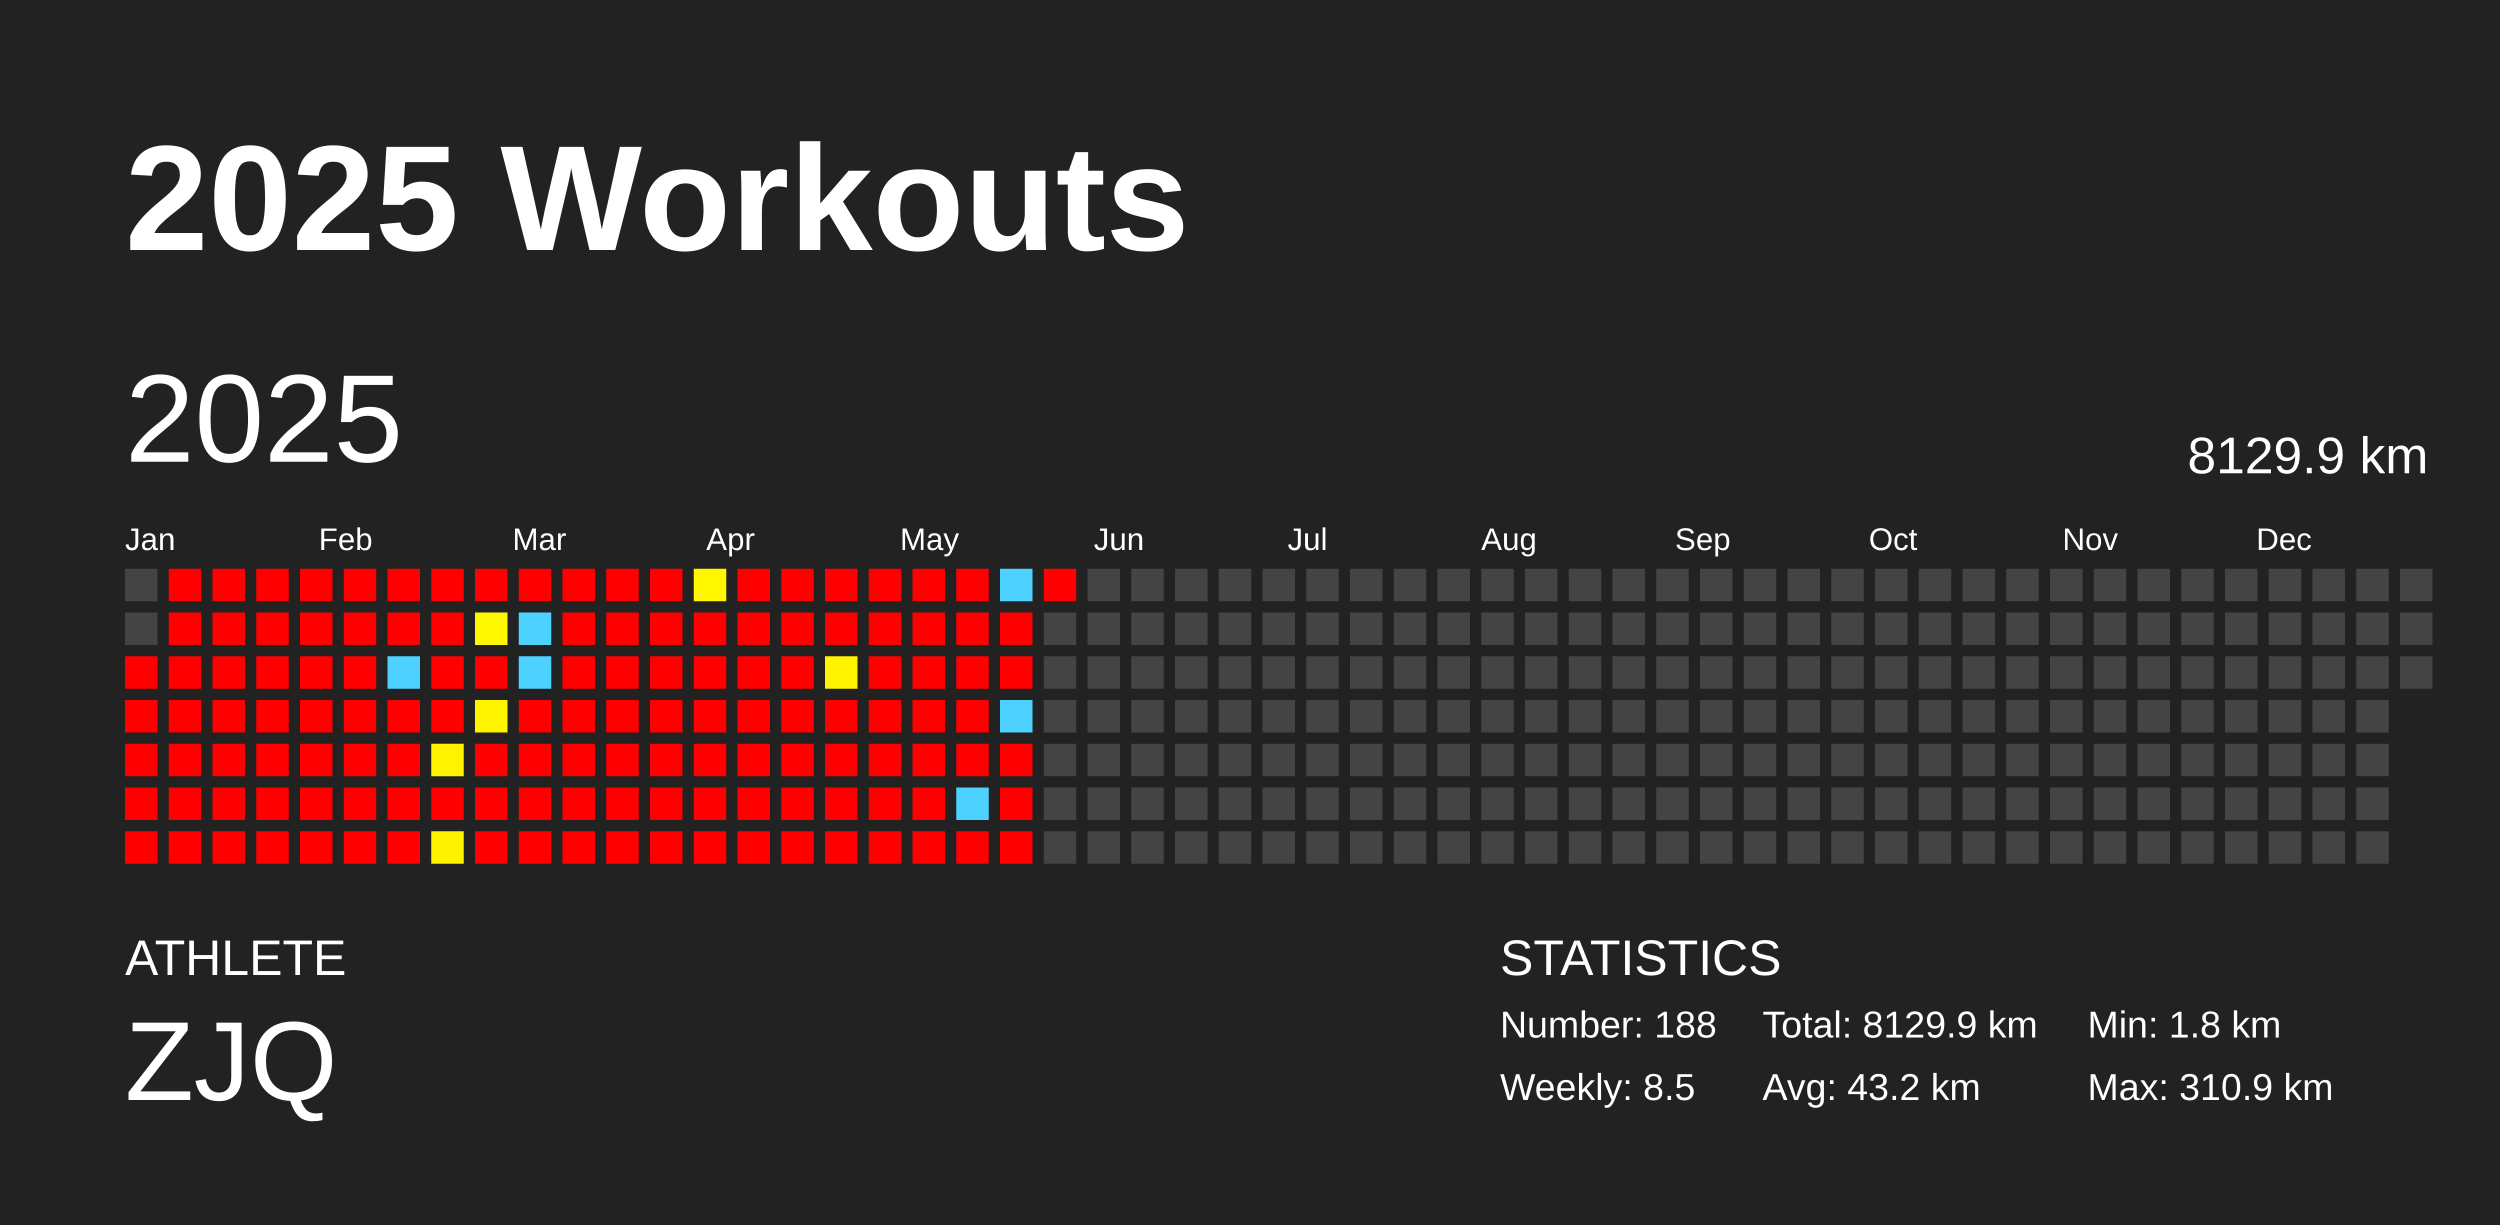
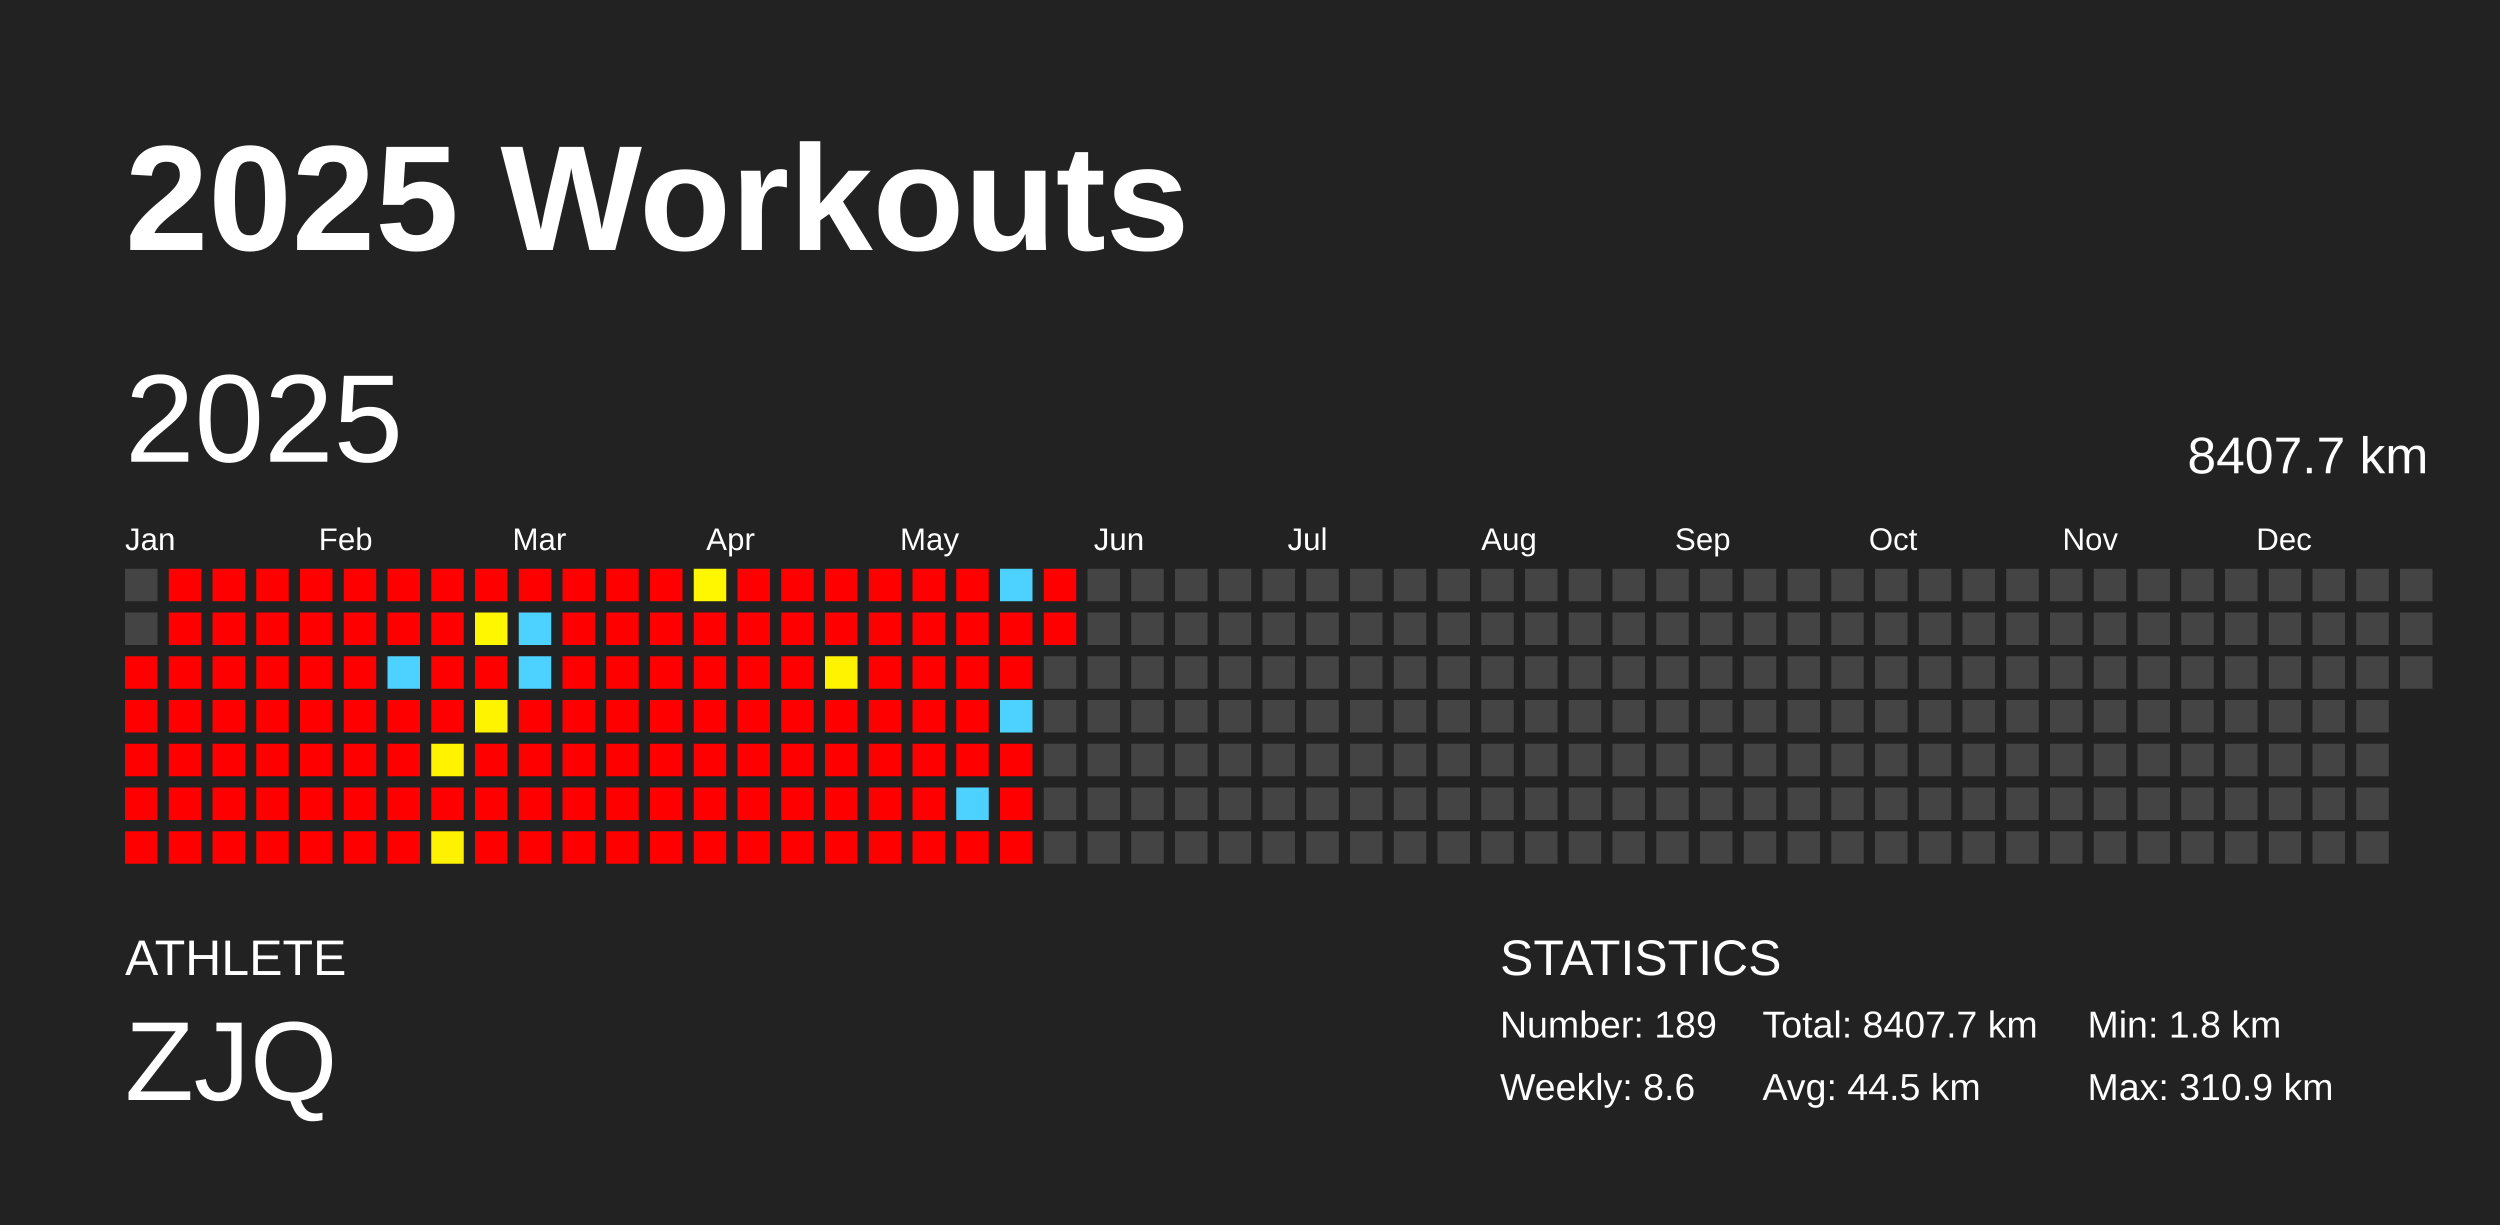
<svg xmlns="http://www.w3.org/2000/svg" baseProfile="full" height="98mm" version="1.1" viewBox="0,0,200,98" width="200mm">
  <defs />
  <rect fill="#222222" height="98" width="200" x="0" y="0" />
  <text fill="#FFFFFF" style="font-size:12px; font-family:Arial; font-weight:bold;" x="10" y="20">2025 Workouts</text>
  <text fill="#FFFFFF" style="font-size:4px; font-family:Arial" x="10" y="78">ATHLETE</text>
  <text fill="#FFFFFF" style="font-size:9px; font-family:Arial" x="10" y="88">ZJQ</text>
  <text fill="#FFFFFF" style="font-size:4px; font-family:Arial" x="120" y="78">STATISTICS</text>
-   <text fill="#FFFFFF" style="font-size:3px; font-family:Arial" x="120" y="83">Number: 188</text>
-   <text fill="#FFFFFF" style="font-size:3px; font-family:Arial" x="120" y="88">Weekly: 8.5</text>
-   <text fill="#FFFFFF" style="font-size:3px; font-family:Arial" x="141" y="83">Total: 8129.9 km</text>
-   <text fill="#FFFFFF" style="font-size:3px; font-family:Arial" x="141" y="88">Avg: 43.2 km</text>
+   <text fill="#FFFFFF" style="font-size:3px; font-family:Arial" x="120" y="83">Number: 189</text>
+   <text fill="#FFFFFF" style="font-size:3px; font-family:Arial" x="120" y="88">Weekly: 8.6</text>
+   <text fill="#FFFFFF" style="font-size:3px; font-family:Arial" x="141" y="83">Total: 8407.7 km</text>
+   <text fill="#FFFFFF" style="font-size:3px; font-family:Arial" x="141" y="88">Avg: 44.5 km</text>
  <text fill="#FFFFFF" style="font-size:3px; font-family:Arial" x="167" y="83">Min: 1.8 km</text>
  <text fill="#FFFFFF" style="font-size:3px; font-family:Arial" x="167" y="88">Max: 310.9 km</text>
  <text dominant-baseline="hanging" fill="#FFFFFF" style="font-size:10.0px; font-family:Arial;" x="10" y="30">2025</text>
-   <text dominant-baseline="hanging" fill="#FFFFFF" style="font-size:4.125px; font-family:Arial;" x="175" y="35">8129.9 km</text>
+   <text dominant-baseline="hanging" fill="#FFFFFF" style="font-size:4.125px; font-family:Arial;" x="175" y="35">8407.7 km</text>
  <text fill="#FFFFFF" style="font-size:2.5px; font-family:Arial" x="10.0" y="44">Jan</text>
  <text fill="#FFFFFF" style="font-size:2.5px; font-family:Arial" x="25.5" y="44">Feb</text>
  <text fill="#FFFFFF" style="font-size:2.5px; font-family:Arial" x="41.0" y="44">Mar</text>
  <text fill="#FFFFFF" style="font-size:2.5px; font-family:Arial" x="56.5" y="44">Apr</text>
  <text fill="#FFFFFF" style="font-size:2.5px; font-family:Arial" x="72.0" y="44">May</text>
  <text fill="#FFFFFF" style="font-size:2.5px; font-family:Arial" x="87.5" y="44">Jun</text>
  <text fill="#FFFFFF" style="font-size:2.5px; font-family:Arial" x="103.0" y="44">Jul</text>
  <text fill="#FFFFFF" style="font-size:2.5px; font-family:Arial" x="118.5" y="44">Aug</text>
  <text fill="#FFFFFF" style="font-size:2.5px; font-family:Arial" x="134.0" y="44">Sep</text>
  <text fill="#FFFFFF" style="font-size:2.5px; font-family:Arial" x="149.5" y="44">Oct</text>
  <text fill="#FFFFFF" style="font-size:2.5px; font-family:Arial" x="165.0" y="44">Nov</text>
  <text fill="#FFFFFF" style="font-size:2.5px; font-family:Arial" x="180.5" y="44">Dec</text>
  <rect fill="#444444" height="2.6" width="2.6" x="10.0" y="45.5" />
  <rect fill="#444444" height="2.6" width="2.6" x="10.0" y="49.0" />
  <rect fill="red" height="2.6" width="2.6" x="10.0" y="52.5" />
  <rect fill="red" height="2.6" width="2.6" x="10.0" y="56.0" />
  <rect fill="red" height="2.6" width="2.6" x="10.0" y="59.5" />
  <rect fill="red" height="2.6" width="2.6" x="10.0" y="63.0" />
  <rect fill="red" height="2.6" width="2.6" x="10.0" y="66.5" />
  <rect fill="red" height="2.6" width="2.6" x="13.5" y="45.5" />
  <rect fill="red" height="2.6" width="2.6" x="13.5" y="49.0" />
  <rect fill="red" height="2.6" width="2.6" x="13.5" y="52.5" />
  <rect fill="red" height="2.6" width="2.6" x="13.5" y="56.0" />
  <rect fill="red" height="2.6" width="2.6" x="13.5" y="59.5" />
  <rect fill="red" height="2.6" width="2.6" x="13.5" y="63.0" />
  <rect fill="red" height="2.6" width="2.6" x="13.5" y="66.5" />
  <rect fill="red" height="2.6" width="2.6" x="17.0" y="45.5" />
  <rect fill="red" height="2.6" width="2.6" x="17.0" y="49.0" />
  <rect fill="red" height="2.6" width="2.6" x="17.0" y="52.5" />
  <rect fill="red" height="2.6" width="2.6" x="17.0" y="56.0" />
  <rect fill="red" height="2.6" width="2.6" x="17.0" y="59.5" />
  <rect fill="red" height="2.6" width="2.6" x="17.0" y="63.0" />
  <rect fill="red" height="2.6" width="2.6" x="17.0" y="66.5" />
  <rect fill="red" height="2.6" width="2.6" x="20.5" y="45.5" />
  <rect fill="red" height="2.6" width="2.6" x="20.5" y="49.0" />
  <rect fill="red" height="2.6" width="2.6" x="20.5" y="52.5" />
  <rect fill="red" height="2.6" width="2.6" x="20.5" y="56.0" />
  <rect fill="red" height="2.6" width="2.6" x="20.5" y="59.5" />
  <rect fill="red" height="2.6" width="2.6" x="20.5" y="63.0" />
  <rect fill="red" height="2.6" width="2.6" x="20.5" y="66.5" />
  <rect fill="red" height="2.6" width="2.6" x="24.0" y="45.5" />
  <rect fill="red" height="2.6" width="2.6" x="24.0" y="49.0" />
  <rect fill="red" height="2.6" width="2.6" x="24.0" y="52.5" />
  <rect fill="red" height="2.6" width="2.6" x="24.0" y="56.0" />
  <rect fill="red" height="2.6" width="2.6" x="24.0" y="59.5" />
  <rect fill="red" height="2.6" width="2.6" x="24.0" y="63.0" />
  <rect fill="red" height="2.6" width="2.6" x="24.0" y="66.5" />
  <rect fill="red" height="2.6" width="2.6" x="27.5" y="45.5" />
  <rect fill="red" height="2.6" width="2.6" x="27.5" y="49.0" />
  <rect fill="red" height="2.6" width="2.6" x="27.5" y="52.5" />
  <rect fill="red" height="2.6" width="2.6" x="27.5" y="56.0" />
  <rect fill="red" height="2.6" width="2.6" x="27.5" y="59.5" />
  <rect fill="red" height="2.6" width="2.6" x="27.5" y="63.0" />
  <rect fill="red" height="2.6" width="2.6" x="27.5" y="66.5" />
  <rect fill="red" height="2.6" width="2.6" x="31.0" y="45.5" />
  <rect fill="red" height="2.6" width="2.6" x="31.0" y="49.0" />
  <rect fill="#4dd2ff" height="2.6" width="2.6" x="31.0" y="52.5" />
  <rect fill="red" height="2.6" width="2.6" x="31.0" y="56.0" />
  <rect fill="red" height="2.6" width="2.6" x="31.0" y="59.5" />
  <rect fill="red" height="2.6" width="2.6" x="31.0" y="63.0" />
  <rect fill="red" height="2.6" width="2.6" x="31.0" y="66.5" />
  <rect fill="red" height="2.6" width="2.6" x="34.5" y="45.5" />
  <rect fill="red" height="2.6" width="2.6" x="34.5" y="49.0" />
  <rect fill="red" height="2.6" width="2.6" x="34.5" y="52.5" />
  <rect fill="red" height="2.6" width="2.6" x="34.5" y="56.0" />
  <rect fill="#fff300" height="2.6" width="2.6" x="34.5" y="59.5" />
  <rect fill="red" height="2.6" width="2.6" x="34.5" y="63.0" />
  <rect fill="#fff200" height="2.6" width="2.6" x="34.5" y="66.5" />
  <rect fill="red" height="2.6" width="2.6" x="38.0" y="45.5" />
  <rect fill="#fff700" height="2.6" width="2.6" x="38.0" y="49.0" />
  <rect fill="red" height="2.6" width="2.6" x="38.0" y="52.5" />
  <rect fill="#fff400" height="2.6" width="2.6" x="38.0" y="56.0" />
  <rect fill="red" height="2.6" width="2.6" x="38.0" y="59.5" />
  <rect fill="red" height="2.6" width="2.6" x="38.0" y="63.0" />
  <rect fill="red" height="2.6" width="2.6" x="38.0" y="66.5" />
  <rect fill="red" height="2.6" width="2.6" x="41.5" y="45.5" />
  <rect fill="#4dd2ff" height="2.6" width="2.6" x="41.5" y="49.0" />
  <rect fill="#4dd2ff" height="2.6" width="2.6" x="41.5" y="52.5" />
  <rect fill="red" height="2.6" width="2.6" x="41.5" y="56.0" />
  <rect fill="red" height="2.6" width="2.6" x="41.5" y="59.5" />
  <rect fill="red" height="2.6" width="2.6" x="41.5" y="63.0" />
  <rect fill="red" height="2.6" width="2.6" x="41.5" y="66.5" />
  <rect fill="red" height="2.6" width="2.6" x="45.0" y="45.5" />
  <rect fill="red" height="2.6" width="2.6" x="45.0" y="49.0" />
  <rect fill="red" height="2.6" width="2.6" x="45.0" y="52.5" />
  <rect fill="red" height="2.6" width="2.6" x="45.0" y="56.0" />
  <rect fill="red" height="2.6" width="2.6" x="45.0" y="59.5" />
  <rect fill="red" height="2.6" width="2.6" x="45.0" y="63.0" />
  <rect fill="red" height="2.6" width="2.6" x="45.0" y="66.5" />
  <rect fill="red" height="2.6" width="2.6" x="48.5" y="45.5" />
  <rect fill="red" height="2.6" width="2.6" x="48.5" y="49.0" />
  <rect fill="red" height="2.6" width="2.6" x="48.5" y="52.5" />
  <rect fill="red" height="2.6" width="2.6" x="48.5" y="56.0" />
  <rect fill="red" height="2.6" width="2.6" x="48.5" y="59.5" />
  <rect fill="red" height="2.6" width="2.6" x="48.5" y="63.0" />
  <rect fill="red" height="2.6" width="2.6" x="48.5" y="66.5" />
  <rect fill="red" height="2.6" width="2.6" x="52.0" y="45.5" />
  <rect fill="red" height="2.6" width="2.6" x="52.0" y="49.0" />
  <rect fill="red" height="2.6" width="2.6" x="52.0" y="52.5" />
  <rect fill="red" height="2.6" width="2.6" x="52.0" y="56.0" />
  <rect fill="red" height="2.6" width="2.6" x="52.0" y="59.5" />
  <rect fill="red" height="2.6" width="2.6" x="52.0" y="63.0" />
  <rect fill="red" height="2.6" width="2.6" x="52.0" y="66.5" />
  <rect fill="#fff700" height="2.6" width="2.6" x="55.5" y="45.5" />
  <rect fill="red" height="2.6" width="2.6" x="55.5" y="49.0" />
  <rect fill="red" height="2.6" width="2.6" x="55.5" y="52.5" />
  <rect fill="red" height="2.6" width="2.6" x="55.5" y="56.0" />
  <rect fill="red" height="2.6" width="2.6" x="55.5" y="59.5" />
  <rect fill="red" height="2.6" width="2.6" x="55.5" y="63.0" />
  <rect fill="red" height="2.6" width="2.6" x="55.5" y="66.5" />
  <rect fill="red" height="2.6" width="2.6" x="59.0" y="45.5" />
  <rect fill="red" height="2.6" width="2.6" x="59.0" y="49.0" />
  <rect fill="red" height="2.6" width="2.6" x="59.0" y="52.5" />
  <rect fill="red" height="2.6" width="2.6" x="59.0" y="56.0" />
  <rect fill="red" height="2.6" width="2.6" x="59.0" y="59.5" />
  <rect fill="red" height="2.6" width="2.6" x="59.0" y="63.0" />
  <rect fill="red" height="2.6" width="2.6" x="59.0" y="66.5" />
  <rect fill="red" height="2.6" width="2.6" x="62.5" y="45.5" />
  <rect fill="red" height="2.6" width="2.6" x="62.5" y="49.0" />
  <rect fill="red" height="2.6" width="2.6" x="62.5" y="52.5" />
  <rect fill="red" height="2.6" width="2.6" x="62.5" y="56.0" />
  <rect fill="red" height="2.6" width="2.6" x="62.5" y="59.5" />
  <rect fill="red" height="2.6" width="2.6" x="62.5" y="63.0" />
  <rect fill="red" height="2.6" width="2.6" x="62.5" y="66.5" />
  <rect fill="red" height="2.6" width="2.6" x="66.0" y="45.5" />
  <rect fill="red" height="2.6" width="2.6" x="66.0" y="49.0" />
  <rect fill="#fff300" height="2.6" width="2.6" x="66.0" y="52.5" />
  <rect fill="red" height="2.6" width="2.6" x="66.0" y="56.0" />
  <rect fill="red" height="2.6" width="2.6" x="66.0" y="59.5" />
  <rect fill="red" height="2.6" width="2.6" x="66.0" y="63.0" />
  <rect fill="red" height="2.6" width="2.6" x="66.0" y="66.5" />
  <rect fill="red" height="2.6" width="2.6" x="69.5" y="45.5" />
  <rect fill="red" height="2.6" width="2.6" x="69.5" y="49.0" />
  <rect fill="red" height="2.6" width="2.6" x="69.5" y="52.5" />
  <rect fill="red" height="2.6" width="2.6" x="69.5" y="56.0" />
  <rect fill="red" height="2.6" width="2.6" x="69.5" y="59.5" />
  <rect fill="red" height="2.6" width="2.6" x="69.5" y="63.0" />
  <rect fill="red" height="2.6" width="2.6" x="69.5" y="66.5" />
  <rect fill="red" height="2.6" width="2.6" x="73.0" y="45.5" />
  <rect fill="red" height="2.6" width="2.6" x="73.0" y="49.0" />
  <rect fill="red" height="2.6" width="2.6" x="73.0" y="52.5" />
  <rect fill="red" height="2.6" width="2.6" x="73.0" y="56.0" />
  <rect fill="red" height="2.6" width="2.6" x="73.0" y="59.5" />
  <rect fill="red" height="2.6" width="2.6" x="73.0" y="63.0" />
  <rect fill="red" height="2.6" width="2.6" x="73.0" y="66.5" />
  <rect fill="red" height="2.6" width="2.6" x="76.5" y="45.5" />
  <rect fill="red" height="2.6" width="2.6" x="76.5" y="49.0" />
  <rect fill="red" height="2.6" width="2.6" x="76.5" y="52.5" />
  <rect fill="red" height="2.6" width="2.6" x="76.5" y="56.0" />
  <rect fill="red" height="2.6" width="2.6" x="76.5" y="59.5" />
  <rect fill="#4dd2ff" height="2.6" width="2.6" x="76.5" y="63.0" />
  <rect fill="red" height="2.6" width="2.6" x="76.5" y="66.5" />
  <rect fill="#4dd2ff" height="2.6" width="2.6" x="80.0" y="45.5" />
  <rect fill="red" height="2.6" width="2.6" x="80.0" y="49.0" />
  <rect fill="red" height="2.6" width="2.6" x="80.0" y="52.5" />
  <rect fill="#4dd2ff" height="2.6" width="2.6" x="80.0" y="56.0" />
  <rect fill="red" height="2.6" width="2.6" x="80.0" y="59.5" />
  <rect fill="red" height="2.6" width="2.6" x="80.0" y="63.0" />
  <rect fill="red" height="2.6" width="2.6" x="80.0" y="66.5" />
  <rect fill="red" height="2.6" width="2.6" x="83.5" y="45.5" />
-   <rect fill="#444444" height="2.6" width="2.6" x="83.5" y="49.0" />
+   <rect fill="red" height="2.6" width="2.6" x="83.5" y="49.0" />
  <rect fill="#444444" height="2.6" width="2.6" x="83.5" y="52.5" />
  <rect fill="#444444" height="2.6" width="2.6" x="83.5" y="56.0" />
  <rect fill="#444444" height="2.6" width="2.6" x="83.5" y="59.5" />
  <rect fill="#444444" height="2.6" width="2.6" x="83.5" y="63.0" />
  <rect fill="#444444" height="2.6" width="2.6" x="83.5" y="66.5" />
  <rect fill="#444444" height="2.6" width="2.6" x="87.0" y="45.5" />
  <rect fill="#444444" height="2.6" width="2.6" x="87.0" y="49.0" />
  <rect fill="#444444" height="2.6" width="2.6" x="87.0" y="52.5" />
  <rect fill="#444444" height="2.6" width="2.6" x="87.0" y="56.0" />
  <rect fill="#444444" height="2.6" width="2.6" x="87.0" y="59.5" />
  <rect fill="#444444" height="2.6" width="2.6" x="87.0" y="63.0" />
  <rect fill="#444444" height="2.6" width="2.6" x="87.0" y="66.5" />
  <rect fill="#444444" height="2.6" width="2.6" x="90.5" y="45.5" />
  <rect fill="#444444" height="2.6" width="2.6" x="90.5" y="49.0" />
  <rect fill="#444444" height="2.6" width="2.6" x="90.5" y="52.5" />
  <rect fill="#444444" height="2.6" width="2.6" x="90.5" y="56.0" />
  <rect fill="#444444" height="2.6" width="2.6" x="90.5" y="59.5" />
  <rect fill="#444444" height="2.6" width="2.6" x="90.5" y="63.0" />
  <rect fill="#444444" height="2.6" width="2.6" x="90.5" y="66.5" />
  <rect fill="#444444" height="2.6" width="2.6" x="94.0" y="45.5" />
  <rect fill="#444444" height="2.6" width="2.6" x="94.0" y="49.0" />
  <rect fill="#444444" height="2.6" width="2.6" x="94.0" y="52.5" />
  <rect fill="#444444" height="2.6" width="2.6" x="94.0" y="56.0" />
  <rect fill="#444444" height="2.6" width="2.6" x="94.0" y="59.5" />
  <rect fill="#444444" height="2.6" width="2.6" x="94.0" y="63.0" />
  <rect fill="#444444" height="2.6" width="2.6" x="94.0" y="66.5" />
  <rect fill="#444444" height="2.6" width="2.6" x="97.5" y="45.5" />
  <rect fill="#444444" height="2.6" width="2.6" x="97.5" y="49.0" />
  <rect fill="#444444" height="2.6" width="2.6" x="97.5" y="52.5" />
  <rect fill="#444444" height="2.6" width="2.6" x="97.5" y="56.0" />
  <rect fill="#444444" height="2.6" width="2.6" x="97.5" y="59.5" />
  <rect fill="#444444" height="2.6" width="2.6" x="97.5" y="63.0" />
  <rect fill="#444444" height="2.6" width="2.6" x="97.5" y="66.5" />
  <rect fill="#444444" height="2.6" width="2.6" x="101.0" y="45.5" />
  <rect fill="#444444" height="2.6" width="2.6" x="101.0" y="49.0" />
  <rect fill="#444444" height="2.6" width="2.6" x="101.0" y="52.5" />
  <rect fill="#444444" height="2.6" width="2.6" x="101.0" y="56.0" />
  <rect fill="#444444" height="2.6" width="2.6" x="101.0" y="59.5" />
  <rect fill="#444444" height="2.6" width="2.6" x="101.0" y="63.0" />
  <rect fill="#444444" height="2.6" width="2.6" x="101.0" y="66.5" />
  <rect fill="#444444" height="2.6" width="2.6" x="104.5" y="45.5" />
  <rect fill="#444444" height="2.6" width="2.6" x="104.5" y="49.0" />
  <rect fill="#444444" height="2.6" width="2.6" x="104.5" y="52.5" />
  <rect fill="#444444" height="2.6" width="2.6" x="104.5" y="56.0" />
  <rect fill="#444444" height="2.6" width="2.6" x="104.5" y="59.5" />
  <rect fill="#444444" height="2.6" width="2.6" x="104.5" y="63.0" />
  <rect fill="#444444" height="2.6" width="2.6" x="104.5" y="66.5" />
  <rect fill="#444444" height="2.6" width="2.6" x="108.0" y="45.5" />
  <rect fill="#444444" height="2.6" width="2.6" x="108.0" y="49.0" />
  <rect fill="#444444" height="2.6" width="2.6" x="108.0" y="52.5" />
  <rect fill="#444444" height="2.6" width="2.6" x="108.0" y="56.0" />
  <rect fill="#444444" height="2.6" width="2.6" x="108.0" y="59.5" />
  <rect fill="#444444" height="2.6" width="2.6" x="108.0" y="63.0" />
  <rect fill="#444444" height="2.6" width="2.6" x="108.0" y="66.5" />
  <rect fill="#444444" height="2.6" width="2.6" x="111.5" y="45.5" />
  <rect fill="#444444" height="2.6" width="2.6" x="111.5" y="49.0" />
  <rect fill="#444444" height="2.6" width="2.6" x="111.5" y="52.5" />
  <rect fill="#444444" height="2.6" width="2.6" x="111.5" y="56.0" />
  <rect fill="#444444" height="2.6" width="2.6" x="111.5" y="59.5" />
  <rect fill="#444444" height="2.6" width="2.6" x="111.5" y="63.0" />
  <rect fill="#444444" height="2.6" width="2.6" x="111.5" y="66.5" />
  <rect fill="#444444" height="2.6" width="2.6" x="115.0" y="45.5" />
  <rect fill="#444444" height="2.6" width="2.6" x="115.0" y="49.0" />
  <rect fill="#444444" height="2.6" width="2.6" x="115.0" y="52.5" />
  <rect fill="#444444" height="2.6" width="2.6" x="115.0" y="56.0" />
  <rect fill="#444444" height="2.6" width="2.6" x="115.0" y="59.5" />
  <rect fill="#444444" height="2.6" width="2.6" x="115.0" y="63.0" />
  <rect fill="#444444" height="2.6" width="2.6" x="115.0" y="66.5" />
  <rect fill="#444444" height="2.6" width="2.6" x="118.5" y="45.5" />
  <rect fill="#444444" height="2.6" width="2.6" x="118.5" y="49.0" />
  <rect fill="#444444" height="2.6" width="2.6" x="118.5" y="52.5" />
  <rect fill="#444444" height="2.6" width="2.6" x="118.5" y="56.0" />
  <rect fill="#444444" height="2.6" width="2.6" x="118.5" y="59.5" />
  <rect fill="#444444" height="2.6" width="2.6" x="118.5" y="63.0" />
  <rect fill="#444444" height="2.6" width="2.6" x="118.5" y="66.5" />
  <rect fill="#444444" height="2.6" width="2.6" x="122.0" y="45.5" />
  <rect fill="#444444" height="2.6" width="2.6" x="122.0" y="49.0" />
  <rect fill="#444444" height="2.6" width="2.6" x="122.0" y="52.5" />
  <rect fill="#444444" height="2.6" width="2.6" x="122.0" y="56.0" />
  <rect fill="#444444" height="2.6" width="2.6" x="122.0" y="59.5" />
  <rect fill="#444444" height="2.6" width="2.6" x="122.0" y="63.0" />
  <rect fill="#444444" height="2.6" width="2.6" x="122.0" y="66.5" />
  <rect fill="#444444" height="2.6" width="2.6" x="125.5" y="45.5" />
  <rect fill="#444444" height="2.6" width="2.6" x="125.5" y="49.0" />
  <rect fill="#444444" height="2.6" width="2.6" x="125.5" y="52.5" />
  <rect fill="#444444" height="2.6" width="2.6" x="125.5" y="56.0" />
  <rect fill="#444444" height="2.6" width="2.6" x="125.5" y="59.5" />
  <rect fill="#444444" height="2.6" width="2.6" x="125.5" y="63.0" />
  <rect fill="#444444" height="2.6" width="2.6" x="125.5" y="66.5" />
  <rect fill="#444444" height="2.6" width="2.6" x="129.0" y="45.5" />
  <rect fill="#444444" height="2.6" width="2.6" x="129.0" y="49.0" />
  <rect fill="#444444" height="2.6" width="2.6" x="129.0" y="52.5" />
  <rect fill="#444444" height="2.6" width="2.6" x="129.0" y="56.0" />
  <rect fill="#444444" height="2.6" width="2.6" x="129.0" y="59.5" />
  <rect fill="#444444" height="2.6" width="2.6" x="129.0" y="63.0" />
  <rect fill="#444444" height="2.6" width="2.6" x="129.0" y="66.5" />
  <rect fill="#444444" height="2.6" width="2.6" x="132.5" y="45.5" />
  <rect fill="#444444" height="2.6" width="2.6" x="132.5" y="49.0" />
  <rect fill="#444444" height="2.6" width="2.6" x="132.5" y="52.5" />
  <rect fill="#444444" height="2.6" width="2.6" x="132.5" y="56.0" />
  <rect fill="#444444" height="2.6" width="2.6" x="132.5" y="59.5" />
  <rect fill="#444444" height="2.6" width="2.6" x="132.5" y="63.0" />
  <rect fill="#444444" height="2.6" width="2.6" x="132.5" y="66.5" />
  <rect fill="#444444" height="2.6" width="2.6" x="136.0" y="45.5" />
  <rect fill="#444444" height="2.6" width="2.6" x="136.0" y="49.0" />
  <rect fill="#444444" height="2.6" width="2.6" x="136.0" y="52.5" />
  <rect fill="#444444" height="2.6" width="2.6" x="136.0" y="56.0" />
  <rect fill="#444444" height="2.6" width="2.6" x="136.0" y="59.5" />
  <rect fill="#444444" height="2.6" width="2.6" x="136.0" y="63.0" />
  <rect fill="#444444" height="2.6" width="2.6" x="136.0" y="66.5" />
  <rect fill="#444444" height="2.6" width="2.6" x="139.5" y="45.5" />
  <rect fill="#444444" height="2.6" width="2.6" x="139.5" y="49.0" />
  <rect fill="#444444" height="2.6" width="2.6" x="139.5" y="52.5" />
  <rect fill="#444444" height="2.6" width="2.6" x="139.5" y="56.0" />
  <rect fill="#444444" height="2.6" width="2.6" x="139.5" y="59.5" />
  <rect fill="#444444" height="2.6" width="2.6" x="139.5" y="63.0" />
  <rect fill="#444444" height="2.6" width="2.6" x="139.5" y="66.5" />
  <rect fill="#444444" height="2.6" width="2.6" x="143.0" y="45.5" />
  <rect fill="#444444" height="2.6" width="2.6" x="143.0" y="49.0" />
  <rect fill="#444444" height="2.6" width="2.6" x="143.0" y="52.5" />
  <rect fill="#444444" height="2.6" width="2.6" x="143.0" y="56.0" />
  <rect fill="#444444" height="2.6" width="2.6" x="143.0" y="59.5" />
  <rect fill="#444444" height="2.6" width="2.6" x="143.0" y="63.0" />
  <rect fill="#444444" height="2.6" width="2.6" x="143.0" y="66.5" />
  <rect fill="#444444" height="2.6" width="2.6" x="146.5" y="45.5" />
  <rect fill="#444444" height="2.6" width="2.6" x="146.5" y="49.0" />
  <rect fill="#444444" height="2.6" width="2.6" x="146.5" y="52.5" />
  <rect fill="#444444" height="2.6" width="2.6" x="146.5" y="56.0" />
  <rect fill="#444444" height="2.6" width="2.6" x="146.5" y="59.5" />
  <rect fill="#444444" height="2.6" width="2.6" x="146.5" y="63.0" />
  <rect fill="#444444" height="2.6" width="2.6" x="146.5" y="66.5" />
  <rect fill="#444444" height="2.6" width="2.6" x="150.0" y="45.5" />
  <rect fill="#444444" height="2.6" width="2.6" x="150.0" y="49.0" />
  <rect fill="#444444" height="2.6" width="2.6" x="150.0" y="52.5" />
  <rect fill="#444444" height="2.6" width="2.6" x="150.0" y="56.0" />
  <rect fill="#444444" height="2.6" width="2.6" x="150.0" y="59.5" />
  <rect fill="#444444" height="2.6" width="2.6" x="150.0" y="63.0" />
  <rect fill="#444444" height="2.6" width="2.6" x="150.0" y="66.5" />
  <rect fill="#444444" height="2.6" width="2.6" x="153.5" y="45.5" />
  <rect fill="#444444" height="2.6" width="2.6" x="153.5" y="49.0" />
  <rect fill="#444444" height="2.6" width="2.6" x="153.5" y="52.5" />
  <rect fill="#444444" height="2.6" width="2.6" x="153.5" y="56.0" />
  <rect fill="#444444" height="2.6" width="2.6" x="153.5" y="59.5" />
  <rect fill="#444444" height="2.6" width="2.6" x="153.5" y="63.0" />
  <rect fill="#444444" height="2.6" width="2.6" x="153.5" y="66.5" />
  <rect fill="#444444" height="2.6" width="2.6" x="157.0" y="45.5" />
  <rect fill="#444444" height="2.6" width="2.6" x="157.0" y="49.0" />
  <rect fill="#444444" height="2.6" width="2.6" x="157.0" y="52.5" />
  <rect fill="#444444" height="2.6" width="2.6" x="157.0" y="56.0" />
  <rect fill="#444444" height="2.6" width="2.6" x="157.0" y="59.5" />
  <rect fill="#444444" height="2.6" width="2.6" x="157.0" y="63.0" />
  <rect fill="#444444" height="2.6" width="2.6" x="157.0" y="66.5" />
  <rect fill="#444444" height="2.6" width="2.6" x="160.5" y="45.5" />
  <rect fill="#444444" height="2.6" width="2.6" x="160.5" y="49.0" />
  <rect fill="#444444" height="2.6" width="2.6" x="160.5" y="52.5" />
  <rect fill="#444444" height="2.6" width="2.6" x="160.5" y="56.0" />
  <rect fill="#444444" height="2.6" width="2.6" x="160.5" y="59.5" />
  <rect fill="#444444" height="2.6" width="2.6" x="160.5" y="63.0" />
  <rect fill="#444444" height="2.6" width="2.6" x="160.5" y="66.5" />
  <rect fill="#444444" height="2.6" width="2.6" x="164.0" y="45.5" />
  <rect fill="#444444" height="2.6" width="2.6" x="164.0" y="49.0" />
  <rect fill="#444444" height="2.6" width="2.6" x="164.0" y="52.5" />
  <rect fill="#444444" height="2.6" width="2.6" x="164.0" y="56.0" />
  <rect fill="#444444" height="2.6" width="2.6" x="164.0" y="59.5" />
  <rect fill="#444444" height="2.6" width="2.6" x="164.0" y="63.0" />
  <rect fill="#444444" height="2.6" width="2.6" x="164.0" y="66.5" />
  <rect fill="#444444" height="2.6" width="2.6" x="167.5" y="45.5" />
  <rect fill="#444444" height="2.6" width="2.6" x="167.5" y="49.0" />
  <rect fill="#444444" height="2.6" width="2.6" x="167.5" y="52.5" />
  <rect fill="#444444" height="2.6" width="2.6" x="167.5" y="56.0" />
  <rect fill="#444444" height="2.6" width="2.6" x="167.5" y="59.5" />
  <rect fill="#444444" height="2.6" width="2.6" x="167.5" y="63.0" />
  <rect fill="#444444" height="2.6" width="2.6" x="167.5" y="66.5" />
  <rect fill="#444444" height="2.6" width="2.6" x="171.0" y="45.5" />
  <rect fill="#444444" height="2.6" width="2.6" x="171.0" y="49.0" />
  <rect fill="#444444" height="2.6" width="2.6" x="171.0" y="52.5" />
  <rect fill="#444444" height="2.6" width="2.6" x="171.0" y="56.0" />
  <rect fill="#444444" height="2.6" width="2.6" x="171.0" y="59.5" />
  <rect fill="#444444" height="2.6" width="2.6" x="171.0" y="63.0" />
  <rect fill="#444444" height="2.6" width="2.6" x="171.0" y="66.5" />
  <rect fill="#444444" height="2.6" width="2.6" x="174.5" y="45.5" />
  <rect fill="#444444" height="2.6" width="2.6" x="174.5" y="49.0" />
  <rect fill="#444444" height="2.6" width="2.6" x="174.5" y="52.5" />
  <rect fill="#444444" height="2.6" width="2.6" x="174.5" y="56.0" />
  <rect fill="#444444" height="2.6" width="2.6" x="174.5" y="59.5" />
  <rect fill="#444444" height="2.6" width="2.6" x="174.5" y="63.0" />
  <rect fill="#444444" height="2.6" width="2.6" x="174.5" y="66.5" />
  <rect fill="#444444" height="2.6" width="2.6" x="178.0" y="45.5" />
  <rect fill="#444444" height="2.6" width="2.6" x="178.0" y="49.0" />
  <rect fill="#444444" height="2.6" width="2.6" x="178.0" y="52.5" />
  <rect fill="#444444" height="2.6" width="2.6" x="178.0" y="56.0" />
  <rect fill="#444444" height="2.6" width="2.6" x="178.0" y="59.5" />
  <rect fill="#444444" height="2.6" width="2.6" x="178.0" y="63.0" />
  <rect fill="#444444" height="2.6" width="2.6" x="178.0" y="66.5" />
  <rect fill="#444444" height="2.6" width="2.6" x="181.5" y="45.5" />
  <rect fill="#444444" height="2.6" width="2.6" x="181.5" y="49.0" />
  <rect fill="#444444" height="2.6" width="2.6" x="181.5" y="52.5" />
  <rect fill="#444444" height="2.6" width="2.6" x="181.5" y="56.0" />
  <rect fill="#444444" height="2.6" width="2.6" x="181.5" y="59.5" />
  <rect fill="#444444" height="2.6" width="2.6" x="181.5" y="63.0" />
  <rect fill="#444444" height="2.6" width="2.6" x="181.5" y="66.5" />
  <rect fill="#444444" height="2.6" width="2.6" x="185.0" y="45.5" />
  <rect fill="#444444" height="2.6" width="2.6" x="185.0" y="49.0" />
  <rect fill="#444444" height="2.6" width="2.6" x="185.0" y="52.5" />
  <rect fill="#444444" height="2.6" width="2.6" x="185.0" y="56.0" />
  <rect fill="#444444" height="2.6" width="2.6" x="185.0" y="59.5" />
  <rect fill="#444444" height="2.6" width="2.6" x="185.0" y="63.0" />
  <rect fill="#444444" height="2.6" width="2.6" x="185.0" y="66.5" />
  <rect fill="#444444" height="2.6" width="2.6" x="188.5" y="45.5" />
  <rect fill="#444444" height="2.6" width="2.6" x="188.5" y="49.0" />
  <rect fill="#444444" height="2.6" width="2.6" x="188.5" y="52.5" />
  <rect fill="#444444" height="2.6" width="2.6" x="188.5" y="56.0" />
  <rect fill="#444444" height="2.6" width="2.6" x="188.5" y="59.5" />
  <rect fill="#444444" height="2.6" width="2.6" x="188.5" y="63.0" />
  <rect fill="#444444" height="2.6" width="2.6" x="188.5" y="66.5" />
  <rect fill="#444444" height="2.6" width="2.6" x="192.0" y="45.5" />
  <rect fill="#444444" height="2.6" width="2.6" x="192.0" y="49.0" />
  <rect fill="#444444" height="2.6" width="2.6" x="192.0" y="52.5" />
</svg>
